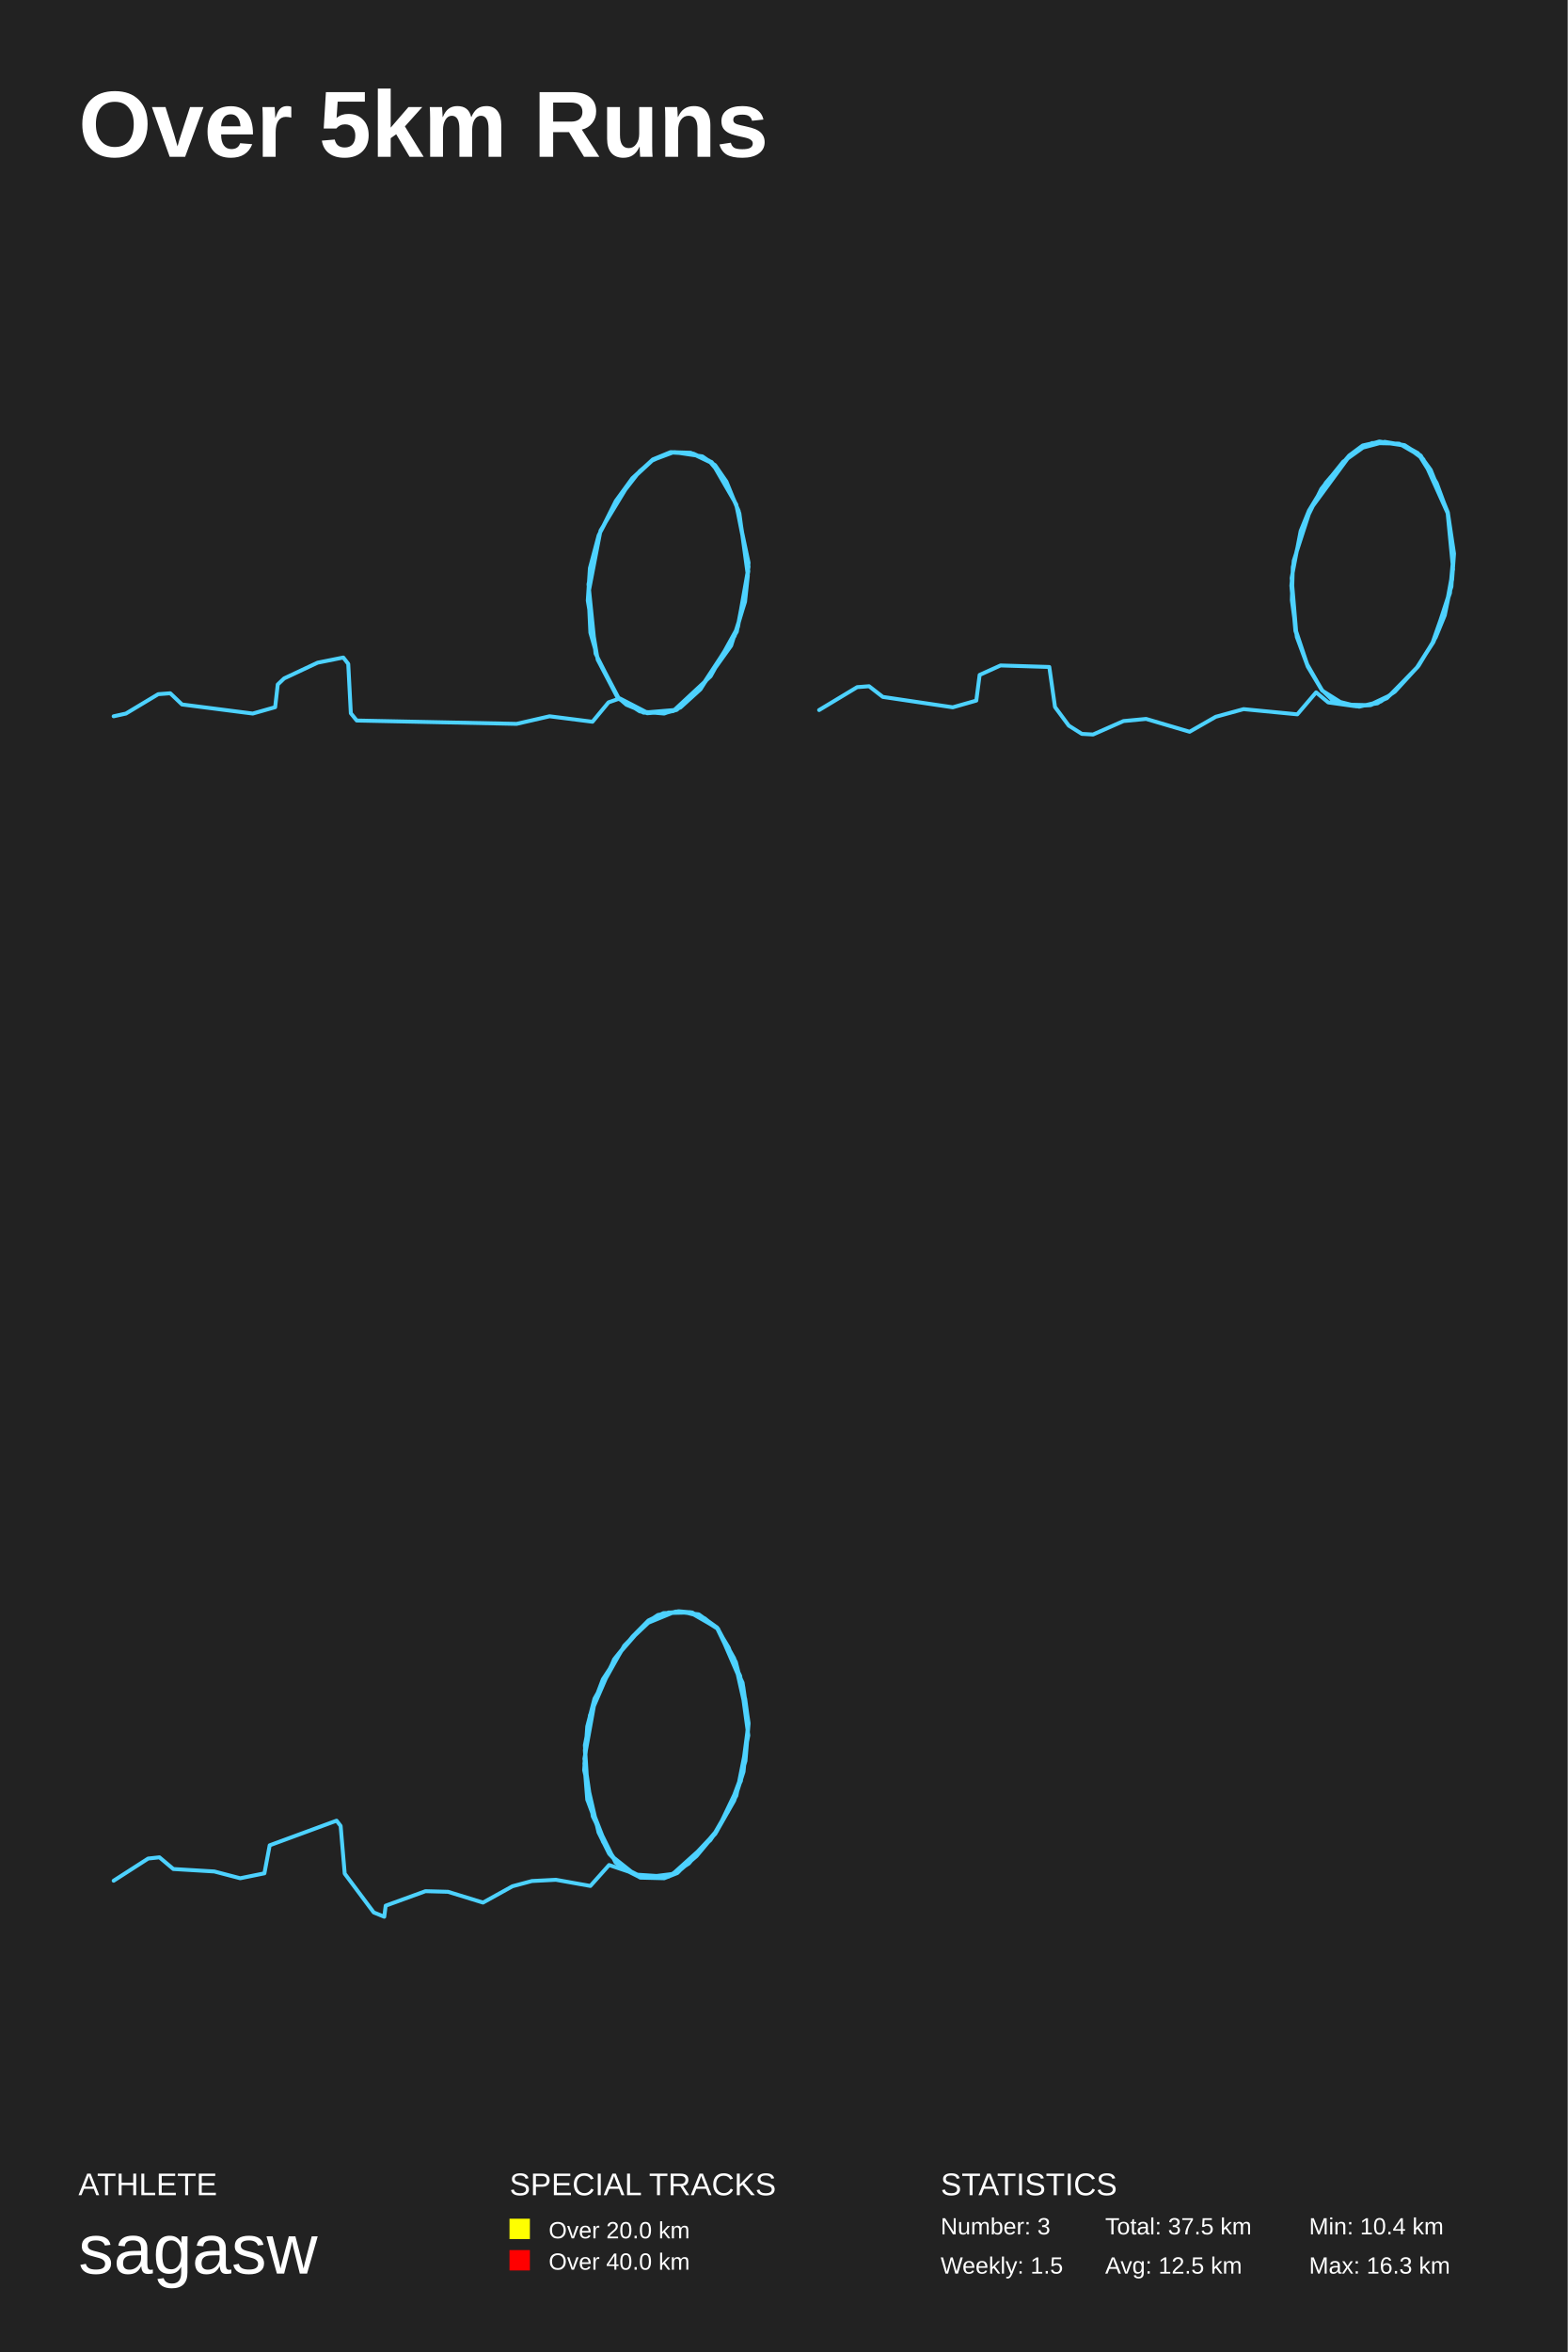
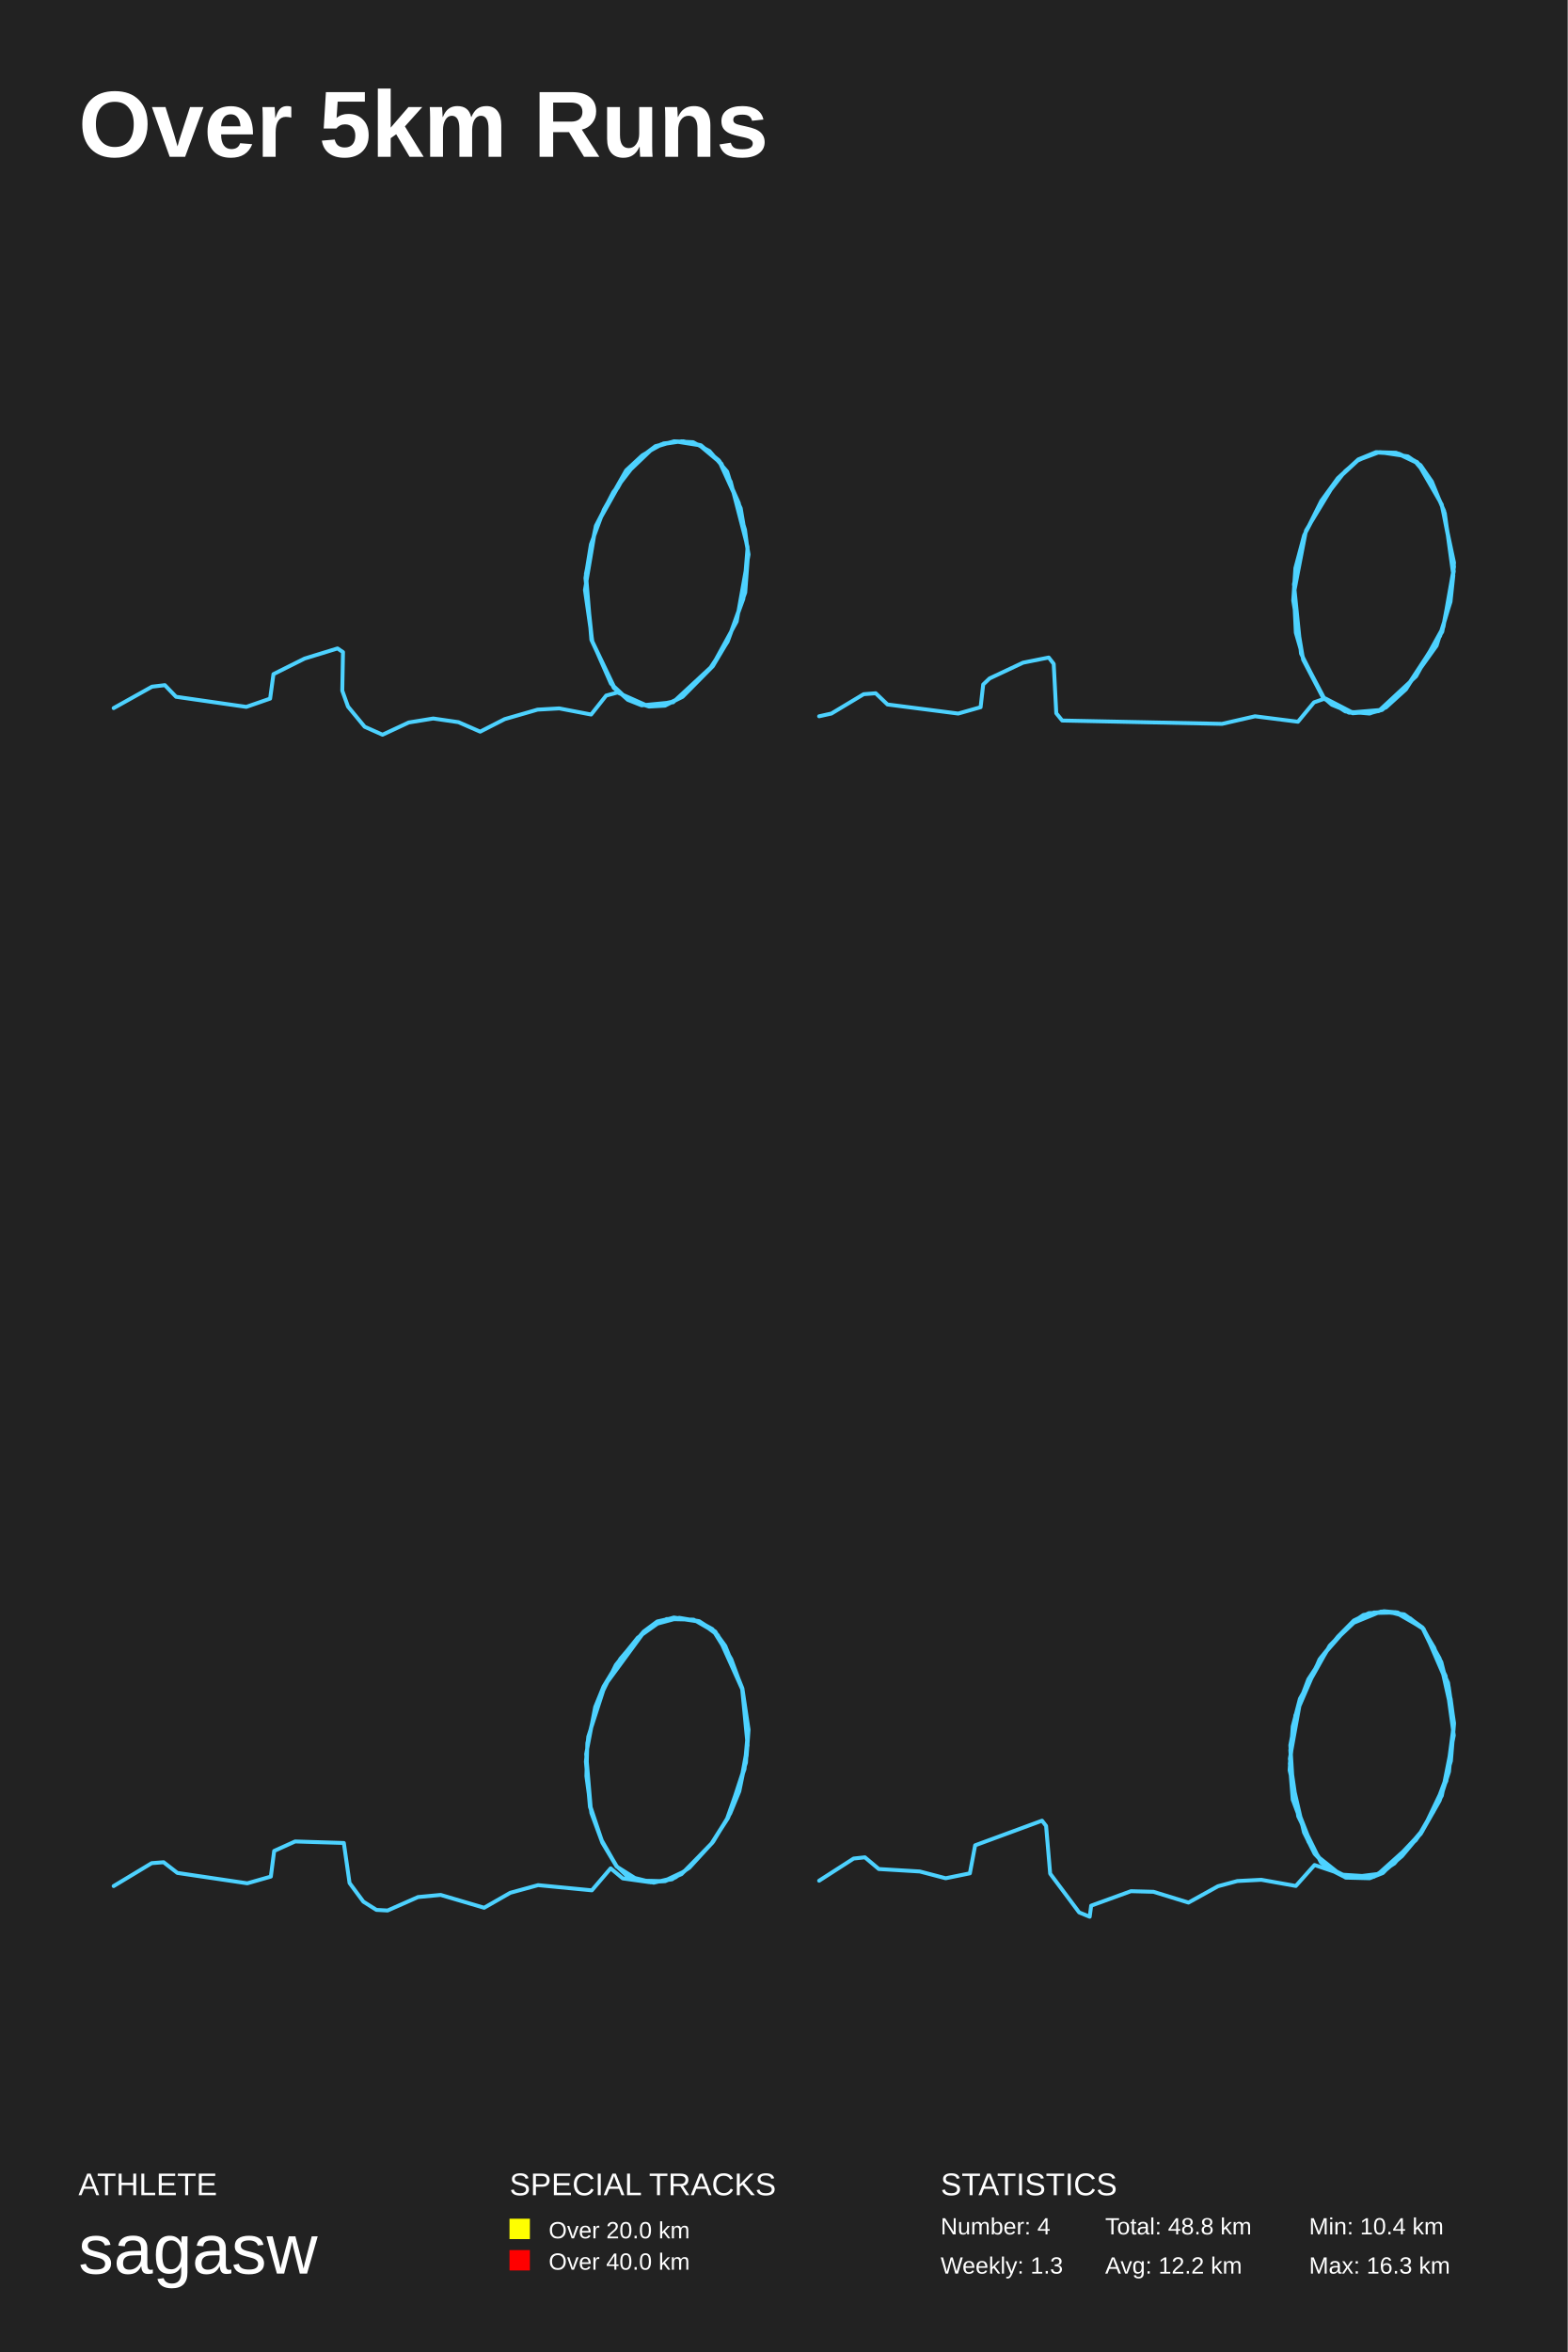
<svg xmlns="http://www.w3.org/2000/svg" baseProfile="full" height="300mm" version="1.1" viewBox="0,0,200,300" width="200mm">
  <defs />
  <rect fill="#222222" height="300" width="200" x="0" y="0" />
  <text fill="#FFFFFF" style="font-size:12px; font-family:Arial; font-weight:bold;" x="10" y="20">Over 5km Runs</text>
  <text fill="#FFFFFF" style="font-size:4px; font-family:Arial" x="10" y="280">ATHLETE</text>
  <text fill="#FFFFFF" style="font-size:9px; font-family:Arial" x="10" y="290">sagasw</text>
  <text fill="#FFFFFF" style="font-size:4px; font-family:Arial" x="65" y="280">SPECIAL TRACKS</text>
  <rect fill="yellow" height="2.6" width="2.6" x="65" y="283" />
  <text fill="#FFFFFF" style="font-size:3px; font-family:Arial" x="70" y="285.5">Over 20.0 km</text>
  <rect fill="red" height="2.6" width="2.6" x="65" y="287" />
  <text fill="#FFFFFF" style="font-size:3px; font-family:Arial" x="70" y="289.5">Over 40.0 km</text>
  <text fill="#FFFFFF" style="font-size:4px; font-family:Arial" x="120" y="280">STATISTICS</text>
-   <text fill="#FFFFFF" style="font-size:3px; font-family:Arial" x="120" y="285">Number: 3</text>
-   <text fill="#FFFFFF" style="font-size:3px; font-family:Arial" x="120" y="290">Weekly: 1.5</text>
-   <text fill="#FFFFFF" style="font-size:3px; font-family:Arial" x="141" y="285">Total: 37.5 km</text>
-   <text fill="#FFFFFF" style="font-size:3px; font-family:Arial" x="141" y="290">Avg: 12.5 km</text>
+   <text fill="#FFFFFF" style="font-size:3px; font-family:Arial" x="120" y="285">Number: 4</text>
+   <text fill="#FFFFFF" style="font-size:3px; font-family:Arial" x="120" y="290">Weekly: 1.3</text>
+   <text fill="#FFFFFF" style="font-size:3px; font-family:Arial" x="141" y="285">Total: 48.8 km</text>
+   <text fill="#FFFFFF" style="font-size:3px; font-family:Arial" x="141" y="290">Avg: 12.2 km</text>
  <text fill="#FFFFFF" style="font-size:3px; font-family:Arial" x="167" y="285">Min: 10.4 km</text>
  <text fill="#FFFFFF" style="font-size:3px; font-family:Arial" x="167" y="290">Max: 16.3 km</text>
-   <polyline fill="none" points="14.5,91.363 16.064,91.016 20.185,88.543 21.719,88.427 23.223,89.857 32.246,91.016 35.103,90.204 35.434,87.307 36.246,86.534 40.517,84.525 43.796,83.868 44.428,84.679 44.758,90.977 45.51,91.904 65.903,92.329 70.114,91.363 75.588,92.059 77.634,89.586 79.077,89.084 82.506,90.861 86.176,90.552 89.154,88.118 93.274,82.361 95.049,76.759 95.41,73.397 94.327,65.476 92.673,61.419 91.229,59.332 89.605,58.212 85.965,57.671 83.288,58.675 81.604,60.105 78.777,63.737 76.551,67.949 75.077,74.518 75.979,83.366 78.807,88.929 81.634,90.745 84.732,91.016 86.807,90.243 89.364,87.925 93.996,80.584 95.47,72.856 94.237,65.167 92.462,61.187 90.898,59.1 88.311,57.864 85.484,57.709 83.198,58.753 80.521,61.226 76.611,67.678 75.077,75.638 75.318,80.7 76.28,84.022 78.987,89.161 82.085,90.9 84.882,90.938 86.326,90.552 89.184,88.041 93.725,81.125 94.929,77.106 95.5,71.774 93.936,64.433 92.462,61.148 90.447,58.753 88.101,57.748 85.544,57.671 83.288,58.598 80.672,60.994 78.566,63.892 76.37,68.297 75.258,72.47 74.987,76.604 76.25,84.138 78.716,88.852 79.92,89.895 82.566,90.977 85.875,90.707 90.657,86.263 94.146,79.966 95.5,72.277 93.936,64.355 90.808,58.946 88.462,57.864 86.025,57.671" stroke="#4DD2FF" stroke-linecap="round" stroke-linejoin="round" stroke-width="0.5" />
-   <polyline fill="none" points="104.5,90.569 109.354,87.646 110.871,87.53 112.63,88.893 121.549,90.218 124.553,89.361 124.978,86.088 127.647,84.88 133.866,85.074 134.594,90.179 136.354,92.556 138.022,93.609 139.448,93.687 143.331,91.972 146.213,91.699 151.765,93.336 155.102,91.426 158.652,90.452 165.508,91.115 167.904,88.309 169.452,89.595 172.789,90.062 174.852,89.946 176.945,89.049 180.737,85.191 182.739,82.035 184.984,75.644 185.439,70.577 184.711,65.511 181.587,58.574 179.281,56.859 175.974,56.313 173.972,56.898 172.091,58.262 167.176,64.965 165.053,71.513 164.749,74.708 165.265,80.476 166.782,84.763 168.633,87.997 170.028,89.322 173.031,90.101 175.731,89.712 177.946,88.231 180.767,85.152 182.861,81.918 184.317,78.411 185.379,72.604 184.681,65.394 183.316,61.692 180.889,57.794 179.129,56.82 175.944,56.352 173.851,56.82 172.121,58.106 169.148,61.575 166.994,65.121 165.933,67.732 164.78,73.734 165.356,80.515 166.812,84.88 168.693,88.075 170.422,89.4 173.396,90.14 176.156,89.478 177.794,88.309 180.889,85.035 182.891,81.801 185.166,74.825 185.439,70.499 184.681,65.433 183.285,61.614 181.253,58.106 179.19,56.781 176.642,56.352 173.881,57.093 171.363,58.886 168.572,62.354 166.145,67.265 164.931,72.331 164.81,76.54 165.447,81.255 166.843,85.035 168.663,88.075 171.515,89.868 174.67,89.946 177.309,88.699 180.98,84.919 183.164,81.294 184.317,78.489 185.257,73.929 185.5,70.616 184.711,65.355 182.527,59.938 181.253,58.184 178.492,56.586 175.034,56.508" stroke="#4DD2FF" stroke-linecap="round" stroke-linejoin="round" stroke-width="0.5" />
-   <polyline fill="none" points="14.5,239.887 18.903,237.059 20.34,236.902 22.114,238.395 27.343,238.709 30.645,239.573 33.733,238.945 34.406,235.37 42.937,232.228 43.457,232.896 43.977,238.984 47.677,243.933 49.022,244.483 49.206,243.069 54.281,241.223 57.156,241.301 61.62,242.676 65.381,240.594 67.858,239.927 70.916,239.769 75.319,240.555 77.704,237.884 82.352,239.455 85.837,239.023 90.638,234.703 92.87,231.089 94.766,226.022 95.5,219.776 94.736,214.631 91.494,207.599 89.14,205.91 86.174,205.556 82.26,207.167 78.346,211.645 75.258,218.794 74.554,224.961 74.921,229.557 77.796,236.549 81.006,239.102 85.287,239.377 87.886,237.688 91.433,233.485 93.635,229.518 95.102,224.608 95.5,219.855 94.827,215.181 91.617,207.756 88.07,205.635 85.165,205.714 82.382,207.128 79.691,209.956 76.909,214.199 75.533,217.852 74.616,222.605 75.074,229.95 76.939,234.938 78.958,237.923 81.893,239.416 85.226,239.377 88.008,237.531 90.852,234.388 93.574,229.675 94.827,225.747 95.5,219.894 95.072,216.713 93.879,211.999 91.617,207.796 88.314,205.674 86.571,205.517 83.942,205.989 82.474,206.971 79.691,209.878 76.603,215.102 75.196,219.226 74.616,223.233 75.013,229.479 77.765,236.509 79.569,238.395 81.893,239.416 84.767,239.455 86.541,238.788 91.464,233.564 94.522,227.161 95.5,219.737 93.665,211.527 91.555,207.756 89.904,206.421 88.1,205.674 84.645,205.753 82.719,206.696 80.7,208.738 78.468,211.488 75.961,216.555 74.554,224.333 75.625,231.678 78.529,237.57 81.679,239.495 84.737,239.573 86.418,238.905 91.25,233.917 93.665,229.675 94.858,225.983 95.469,219.58 94.705,214.827 92.962,210.153 91.433,207.599 89.293,206.146 87.03,205.556 84.37,205.91 82.352,207.128 79.63,209.917 75.839,216.673 74.921,220.209 74.524,225.786 76.358,233.721 77.704,236.431 79.63,238.434 81.404,239.337 84.798,239.416 86.48,238.788 88.865,236.745 91.127,234.035 93.941,229.046 95.469,221.348 94.43,213.766 91.464,207.638 87.978,205.635 85.287,205.674 83.269,206.46 79.814,209.72 78.193,212.234" stroke="#4DD2FF" stroke-linecap="round" stroke-linejoin="round" stroke-width="0.5" />
+   <polyline fill="none" points="14.5,90.319 19.392,87.587 21.032,87.392 22.46,88.875 31.423,90.163 34.461,89.109 34.887,85.987 38.867,83.997 43.06,82.709 43.758,83.177 43.667,88.095 44.396,90.124 46.523,92.7 48.802,93.715 52.144,92.154 55.273,91.646 58.494,92.115 61.259,93.324 64.388,91.724 68.581,90.514 71.346,90.358 75.417,91.139 77.331,88.719 78.79,88.329 82.83,90.124 85.99,89.461 90.639,85.246 92.826,81.85 94.801,76.464 95.47,70.532 94.254,64.17 92.036,59.135 89.241,56.793 86.051,56.285 83.62,56.91 81.554,58.471 78.243,62.765 76.025,67.058 74.749,73.186 75.447,81.616 78.303,87.743 80.278,89.344 82.952,90.085 84.836,89.929 86.962,88.914 90.639,85.168 92.826,81.85 94.832,76.386 95.378,69.79 93.221,61.438 91.793,58.822 89.423,56.793 87.175,56.285 84.653,56.559 82.709,57.612 79.883,60.267 75.994,67.175 74.627,75.254 75.569,81.811 78.425,87.782 80.096,89.266 81.858,89.968 85.869,89.578 90.882,84.933 93.981,79.274 95.5,70.727 94.497,64.833 91.702,58.705 89.332,56.793 86.962,56.285 84.35,56.676 81.949,58.081 79.883,59.993 77.027,65.028 75.387,69.439 74.688,73.732 75.539,81.733 77.939,87.197 80.157,89.266 82.8,90.124 84.836,90.007 87.084,88.875 90.943,84.972 92.826,81.811 95.075,75.567 95.439,70.649 95.044,67.565 92.766,60.15 90.517,57.534 88.421,56.402 85.99,56.285 83.408,57.066 79.731,60.579 78.79,62.257" stroke="#4DD2FF" stroke-linecap="round" stroke-linejoin="round" stroke-width="0.5" />
+   <polyline fill="none" points="104.5,91.363 106.064,91.016 110.185,88.543 111.719,88.427 113.223,89.857 122.246,91.016 125.103,90.204 125.434,87.307 126.246,86.534 130.517,84.525 133.796,83.868 134.428,84.679 134.758,90.977 135.51,91.904 155.903,92.329 160.114,91.363 165.588,92.059 167.634,89.586 169.077,89.084 172.506,90.861 176.176,90.552 179.154,88.118 183.274,82.361 185.049,76.759 185.41,73.397 184.327,65.476 182.673,61.419 181.229,59.332 179.605,58.212 175.965,57.671 173.288,58.675 171.604,60.105 168.777,63.737 166.551,67.949 165.077,74.518 165.979,83.366 168.807,88.929 171.634,90.745 174.732,91.016 176.807,90.243 179.364,87.925 183.996,80.584 185.47,72.856 184.237,65.167 182.462,61.187 180.898,59.1 178.311,57.864 175.484,57.709 173.198,58.753 170.521,61.226 166.611,67.678 165.077,75.638 165.318,80.7 166.28,84.022 168.987,89.161 172.085,90.9 174.882,90.938 176.326,90.552 179.184,88.041 183.725,81.125 184.929,77.106 185.5,71.774 183.936,64.433 182.462,61.148 180.447,58.753 178.101,57.748 175.544,57.671 173.288,58.598 170.672,60.994 168.566,63.892 166.37,68.297 165.258,72.47 164.987,76.604 166.25,84.138 168.716,88.852 169.92,89.895 172.566,90.977 175.875,90.707 180.657,86.263 184.146,79.966 185.5,72.277 183.936,64.355 180.808,58.946 178.462,57.864 176.025,57.671" stroke="#4DD2FF" stroke-linecap="round" stroke-linejoin="round" stroke-width="0.5" />
+   <polyline fill="none" points="14.5,240.569 19.354,237.646 20.871,237.53 22.63,238.893 31.549,240.218 34.553,239.361 34.978,236.088 37.647,234.88 43.866,235.074 44.594,240.179 46.354,242.556 48.022,243.609 49.448,243.687 53.331,241.972 56.213,241.699 61.765,243.336 65.102,241.426 68.652,240.452 75.508,241.115 77.904,238.309 79.452,239.595 82.789,240.062 84.852,239.946 86.945,239.049 90.737,235.191 92.739,232.035 94.984,225.644 95.439,220.577 94.711,215.511 91.587,208.574 89.281,206.859 85.974,206.313 83.972,206.898 82.091,208.262 77.176,214.965 75.053,221.513 74.749,224.708 75.265,230.476 76.782,234.763 78.633,237.997 80.028,239.322 83.031,240.101 85.731,239.712 87.946,238.231 90.767,235.152 92.861,231.918 94.317,228.411 95.379,222.604 94.681,215.394 93.316,211.692 90.889,207.794 89.129,206.82 85.944,206.352 83.851,206.82 82.121,208.106 79.148,211.575 76.994,215.121 75.933,217.732 74.78,223.734 75.356,230.515 76.812,234.88 78.693,238.075 80.422,239.4 83.396,240.14 86.156,239.478 87.794,238.309 90.889,235.035 92.891,231.801 95.166,224.825 95.439,220.499 94.681,215.433 93.285,211.614 91.253,208.106 89.19,206.781 86.642,206.352 83.881,207.093 81.363,208.886 78.572,212.354 76.145,217.265 74.931,222.331 74.81,226.54 75.447,231.255 76.843,235.035 78.663,238.075 81.515,239.868 84.67,239.946 87.309,238.699 90.98,234.919 93.164,231.294 94.317,228.489 95.257,223.929 95.5,220.616 94.711,215.355 92.527,209.938 91.253,208.184 88.492,206.586 85.034,206.508" stroke="#4DD2FF" stroke-linecap="round" stroke-linejoin="round" stroke-width="0.5" />
+   <polyline fill="none" points="104.5,239.887 108.903,237.059 110.34,236.902 112.114,238.395 117.343,238.709 120.645,239.573 123.733,238.945 124.406,235.37 132.937,232.228 133.457,232.896 133.977,238.984 137.677,243.933 139.022,244.483 139.206,243.069 144.281,241.223 147.156,241.301 151.62,242.676 155.381,240.594 157.858,239.927 160.916,239.769 165.319,240.555 167.704,237.884 172.352,239.455 175.837,239.023 180.638,234.703 182.87,231.089 184.766,226.022 185.5,219.776 184.736,214.631 181.494,207.599 179.14,205.91 176.174,205.556 172.26,207.167 168.346,211.645 165.258,218.794 164.554,224.961 164.921,229.557 167.796,236.549 171.006,239.102 175.287,239.377 177.886,237.688 181.433,233.485 183.635,229.518 185.102,224.608 185.5,219.855 184.827,215.181 181.617,207.756 178.07,205.635 175.165,205.714 172.382,207.128 169.691,209.956 166.909,214.199 165.533,217.852 164.616,222.605 165.074,229.95 166.939,234.938 168.958,237.923 171.893,239.416 175.226,239.377 178.008,237.531 180.852,234.388 183.574,229.675 184.827,225.747 185.5,219.894 185.072,216.713 183.879,211.999 181.617,207.796 178.314,205.674 176.571,205.517 173.942,205.989 172.474,206.971 169.691,209.878 166.603,215.102 165.196,219.226 164.616,223.233 165.013,229.479 167.765,236.509 169.569,238.395 171.893,239.416 174.767,239.455 176.541,238.788 181.464,233.564 184.522,227.161 185.5,219.737 183.665,211.527 181.555,207.756 179.904,206.421 178.1,205.674 174.645,205.753 172.719,206.696 170.7,208.738 168.468,211.488 165.961,216.555 164.554,224.333 165.625,231.678 168.529,237.57 171.679,239.495 174.737,239.573 176.418,238.905 181.25,233.917 183.665,229.675 184.858,225.983 185.469,219.58 184.705,214.827 182.962,210.153 181.433,207.599 179.293,206.146 177.03,205.556 174.37,205.91 172.352,207.128 169.63,209.917 165.839,216.673 164.921,220.209 164.524,225.786 166.358,233.721 167.704,236.431 169.63,238.434 171.404,239.337 174.798,239.416 176.48,238.788 178.865,236.745 181.127,234.035 183.941,229.046 185.469,221.348 184.43,213.766 181.464,207.638 177.978,205.635 175.287,205.674 173.269,206.46 169.814,209.72 168.193,212.234" stroke="#4DD2FF" stroke-linecap="round" stroke-linejoin="round" stroke-width="0.5" />
</svg>
